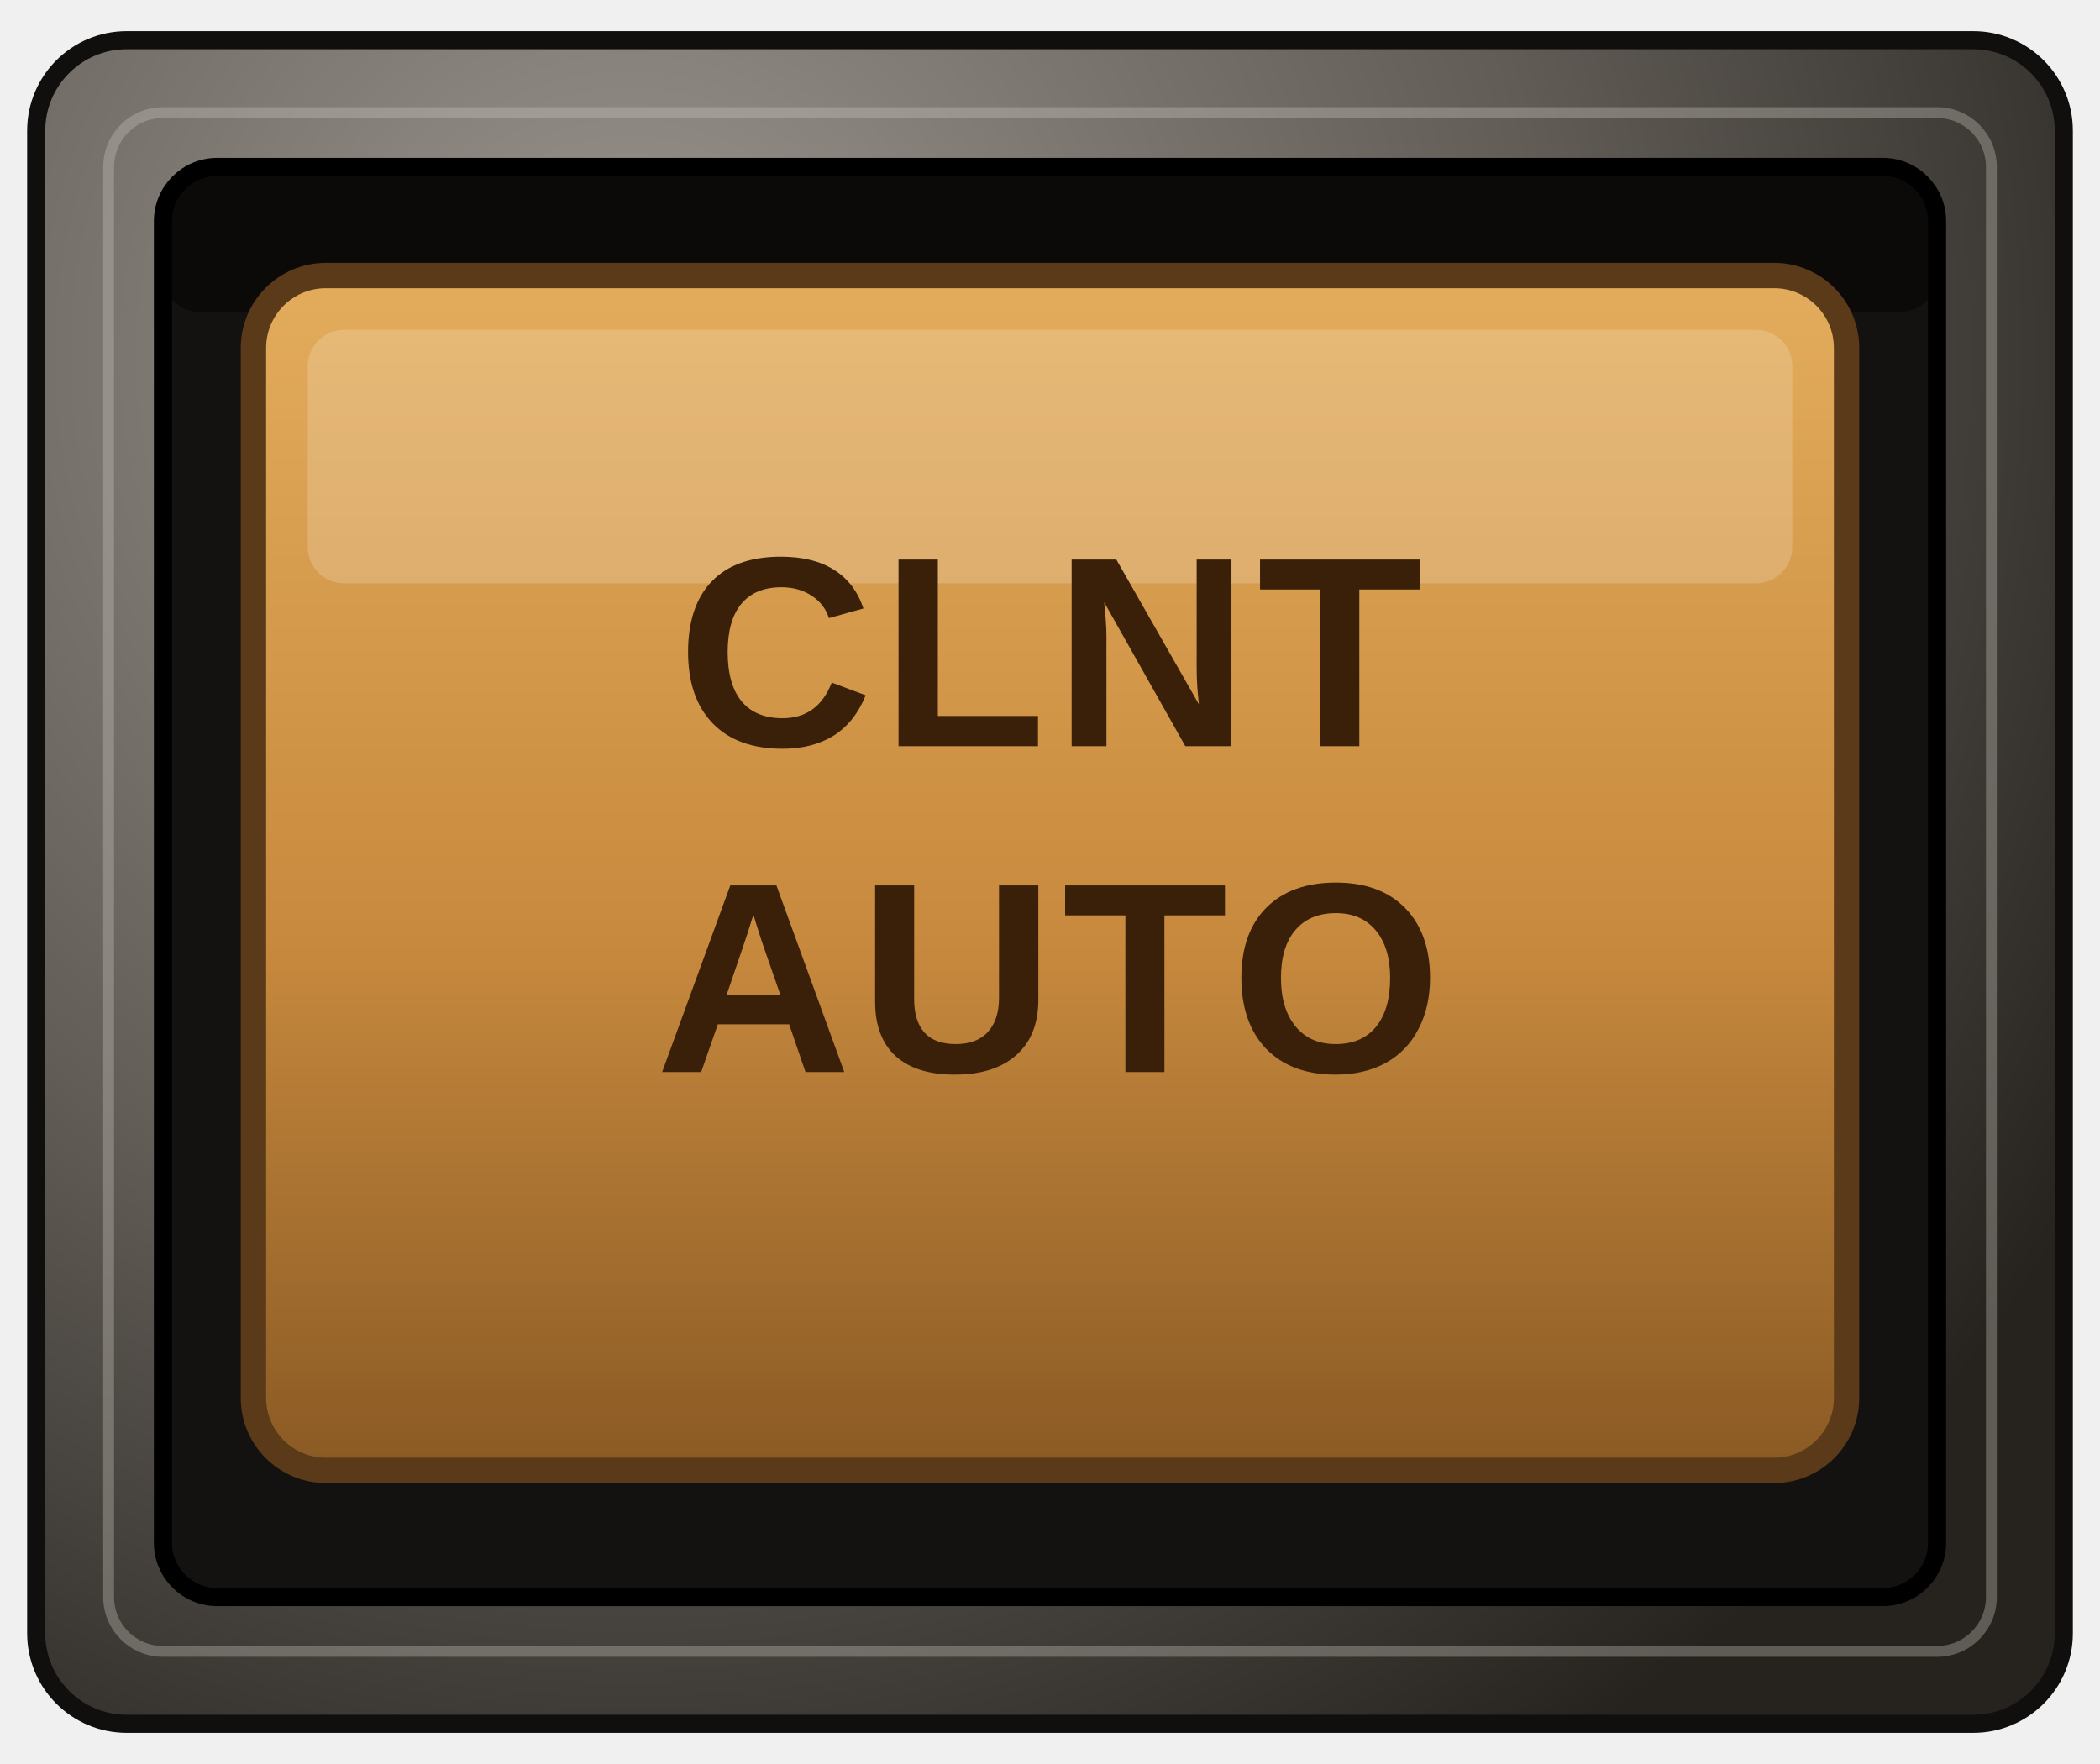
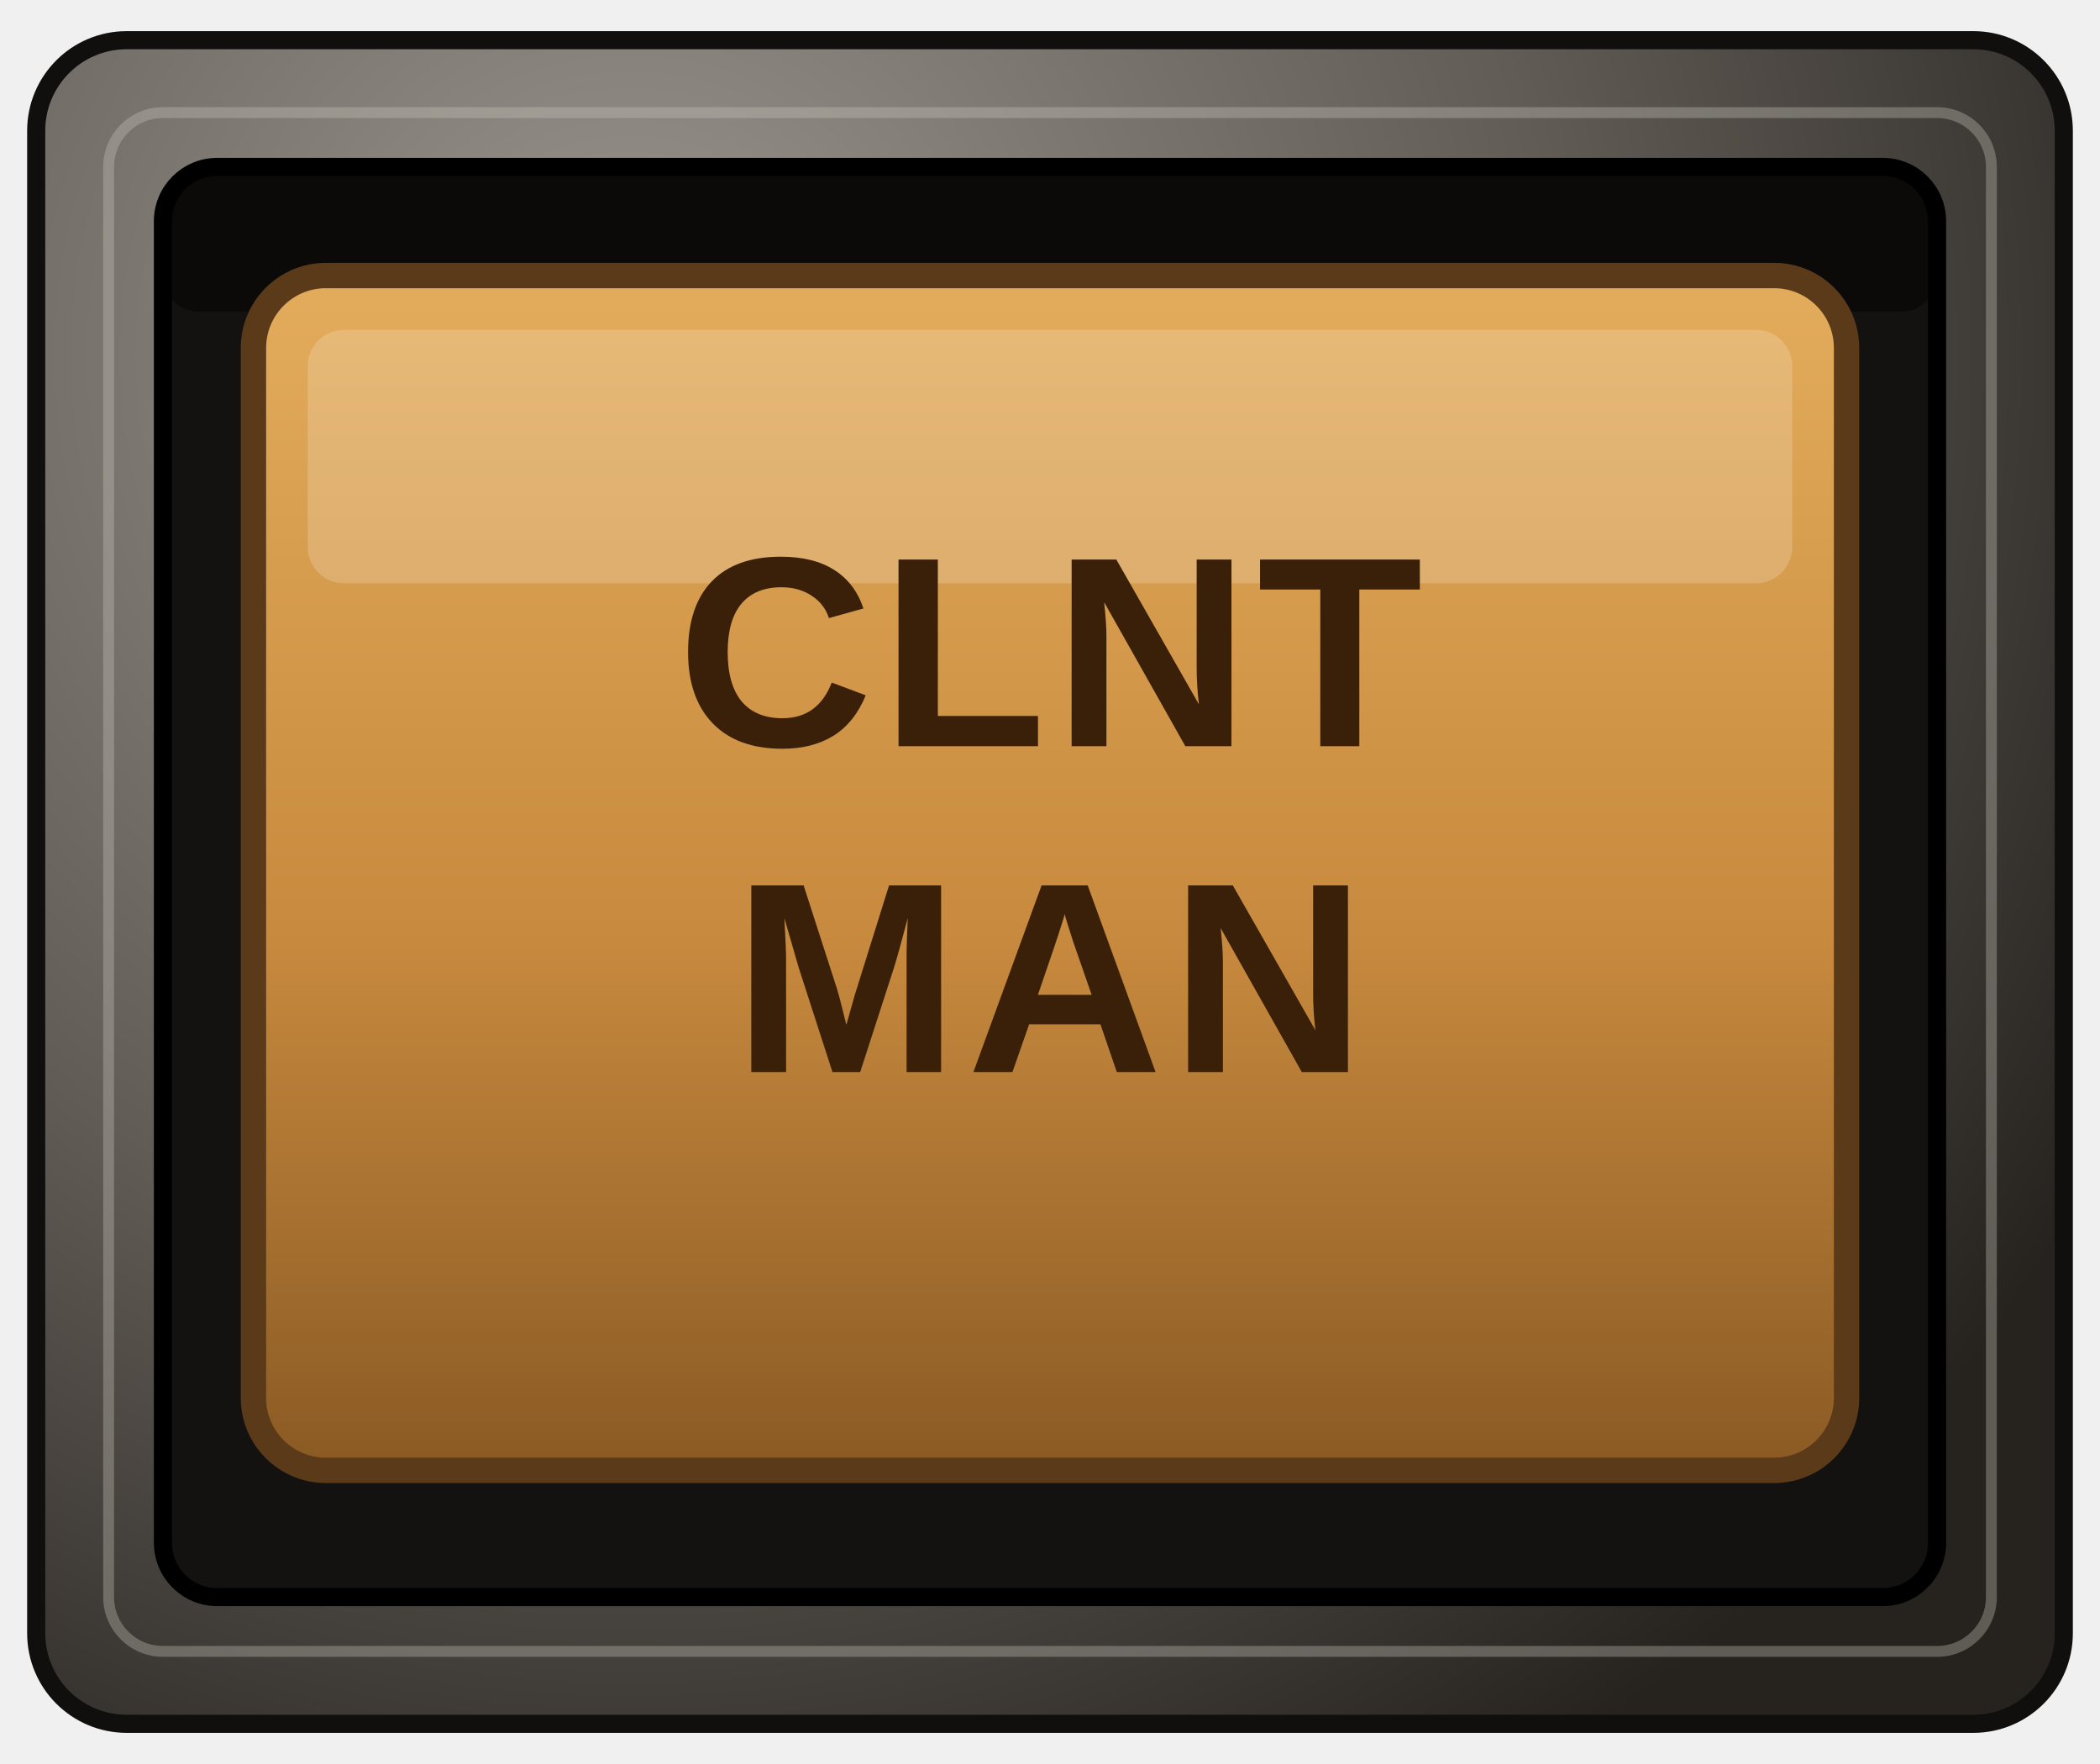
<svg xmlns="http://www.w3.org/2000/svg" width="100" height="84" viewBox="0 0 116 97">
  <defs>
    <radialGradient id="bz" cx="34.8" cy="19.4" r="92.8" gradientUnits="userSpaceOnUse">
      <stop offset="0" stop-color="#9a958e" />
      <stop offset="0.55" stop-color="#615c56" />
      <stop offset="1" stop-color="#26231f" />
    </radialGradient>
    <linearGradient id="cap" x1="58.0" y1="15.0" x2="58.0" y2="81.0" gradientUnits="userSpaceOnUse">
      <stop offset="0" stop-color="#e3ac5c" />
      <stop offset="0.55" stop-color="#c88a3e" />
      <stop offset="1" stop-color="#8a5a24" />
    </linearGradient>
  </defs>
  <rect x="2" y="2" width="112" height="93" rx="5" fill="url(#bz)" stroke="#100f0d" stroke-width="1" />
  <rect x="6" y="6" width="104" height="85" rx="3" fill="none" stroke="#c9c5be" stroke-width="0.6" opacity="0.35" />
  <rect x="9" y="9" width="98" height="79" rx="3" fill="#141210" stroke="#000000" stroke-width="1" />
  <rect x="9" y="9" width="98" height="8" rx="2" fill="#000000" opacity="0.45" />
  <rect x="14" y="15" width="88" height="66" rx="4" fill="url(#cap)" stroke="#5a3a18" stroke-width="1.4" />
  <rect x="17" y="18" width="82" height="14" rx="2" fill="#ffffff" opacity="0.18" />
  <g transform="matrix(1 0 0 1 0 -10)">
    <text x="37.4" y="51" font-size="15" font-weight="700" letter-spacing="0.4" fill="#3a2008" font-family="Arial, sans-serif">CLNT</text>
-     <text x="36.2" y="69" font-size="15" font-weight="700" letter-spacing="0.4" fill="#3a2008" font-family="Arial, sans-serif">AUTO</text>
+     <text x="40.5" y="69" font-size="15" font-weight="700" letter-spacing="0.4" fill="#3a2008" font-family="Arial, sans-serif">MAN</text>
  </g>
</svg>
